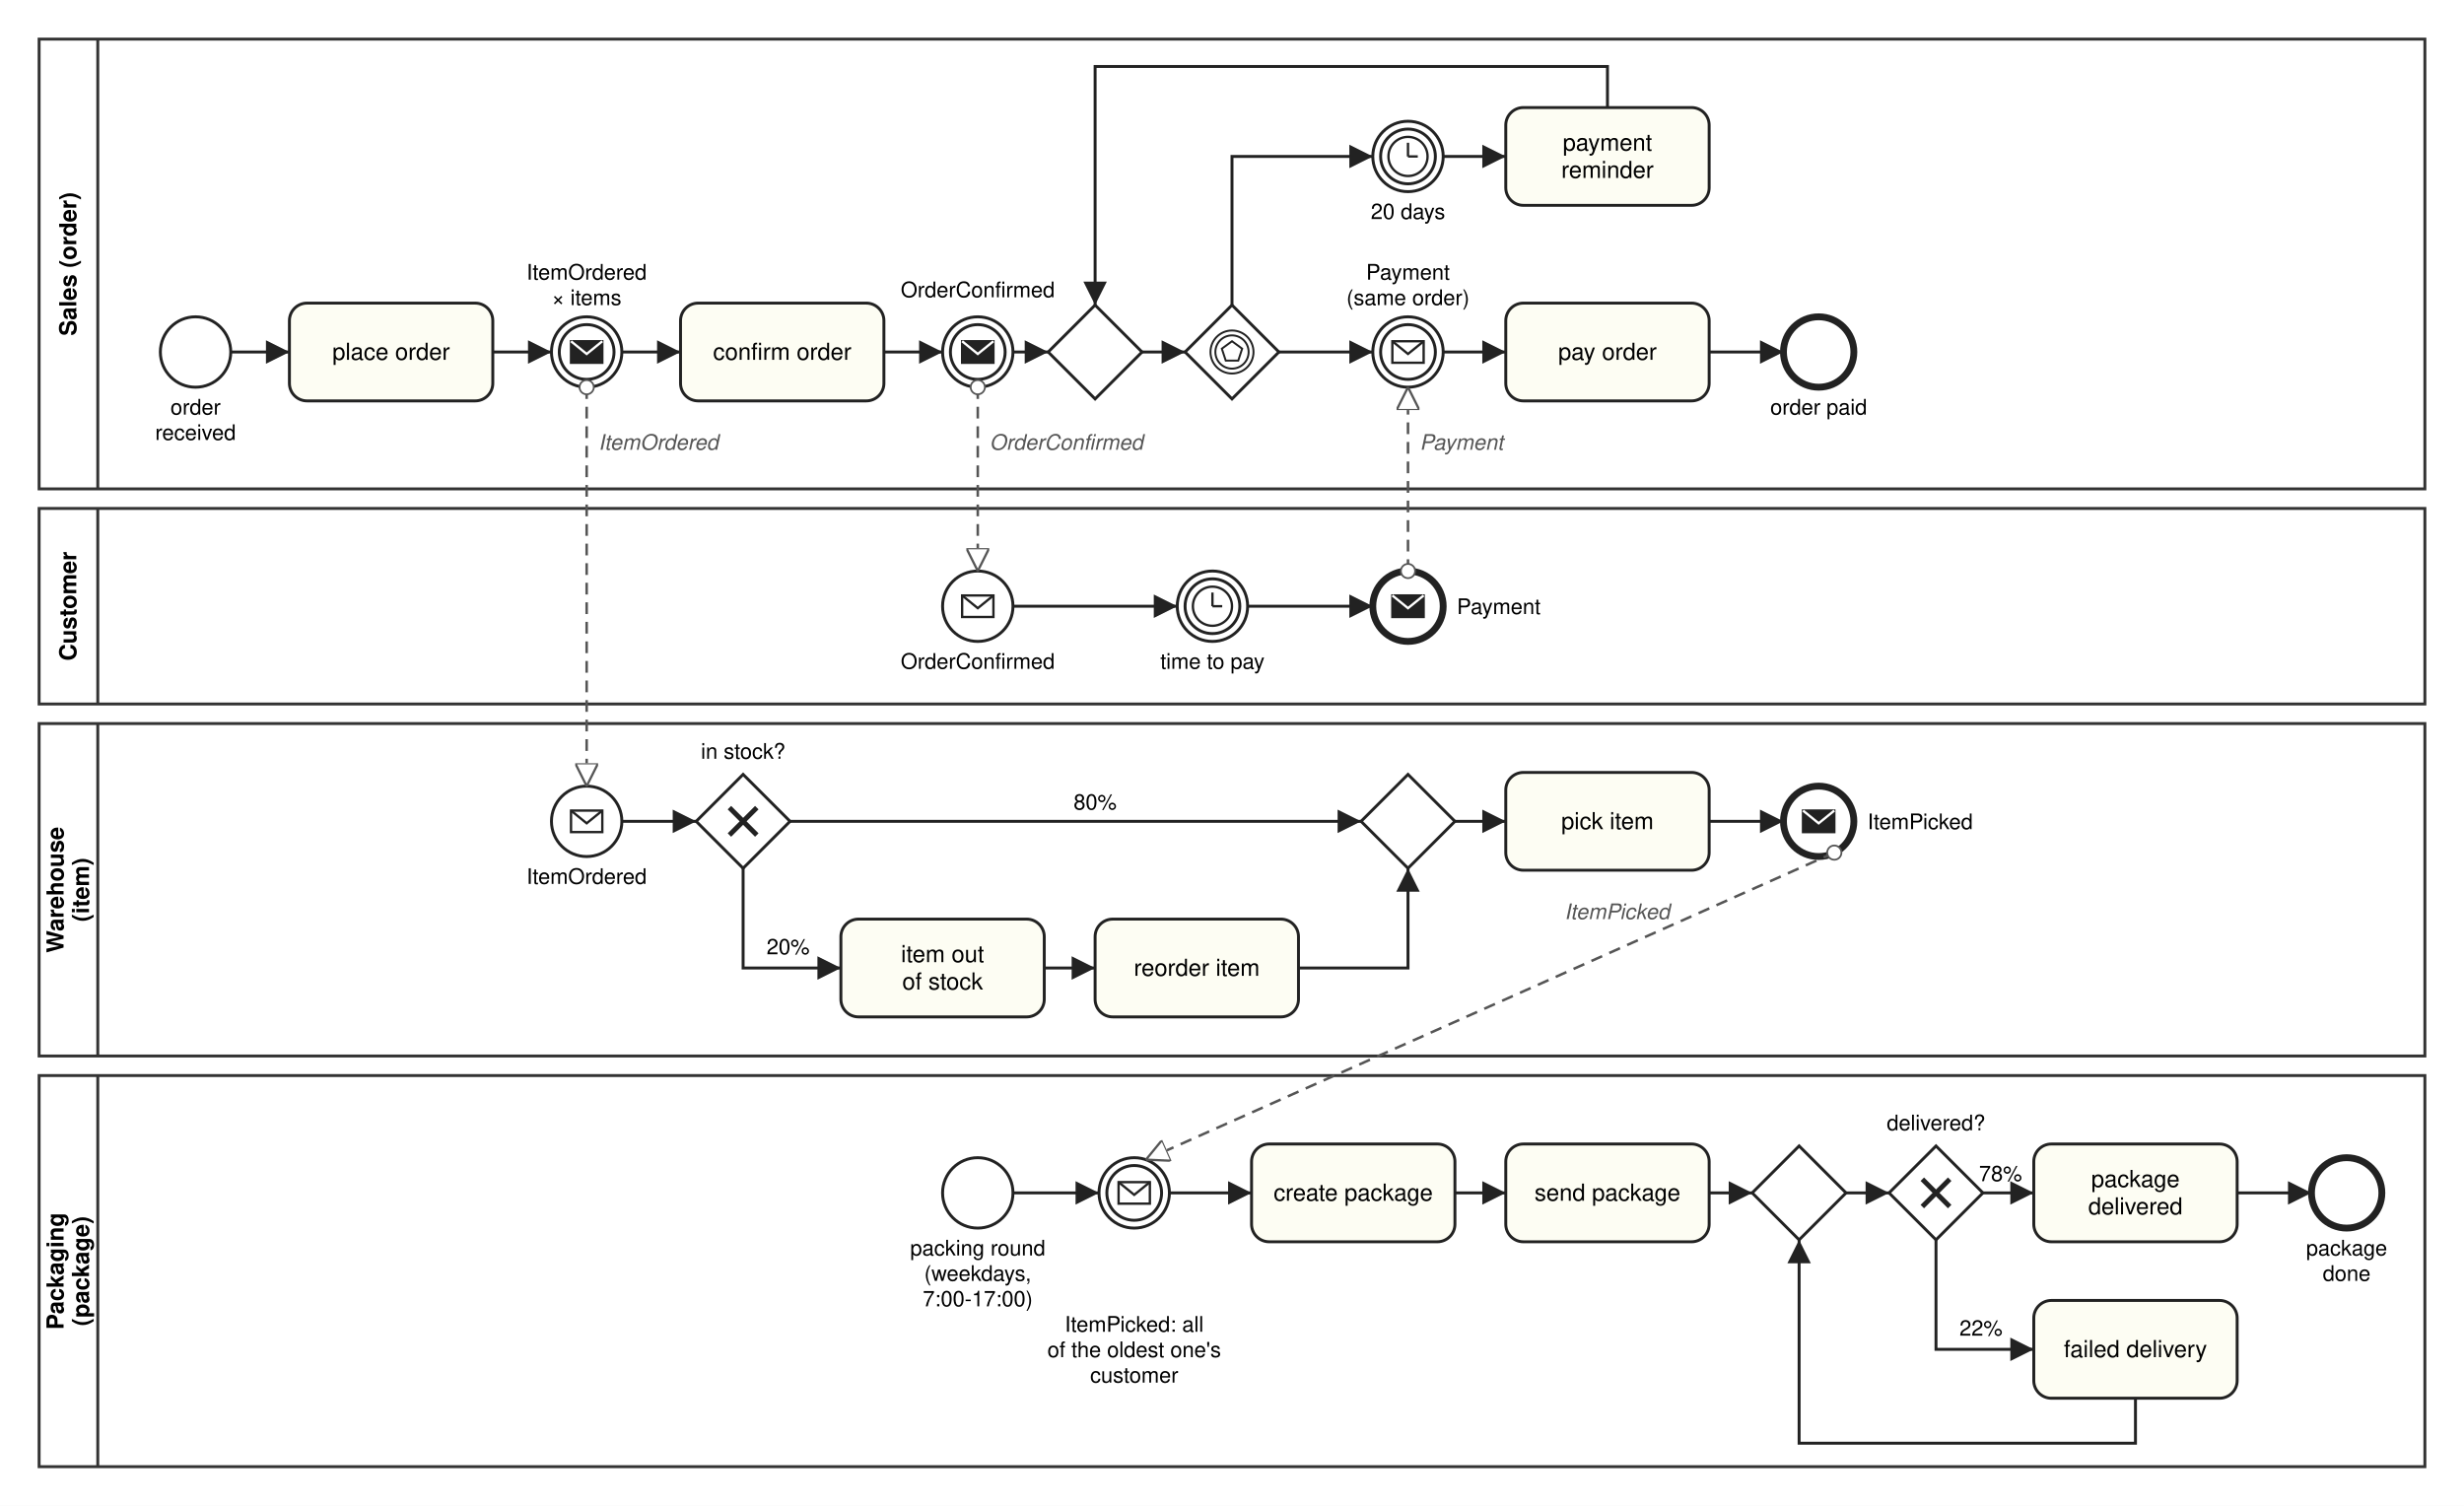
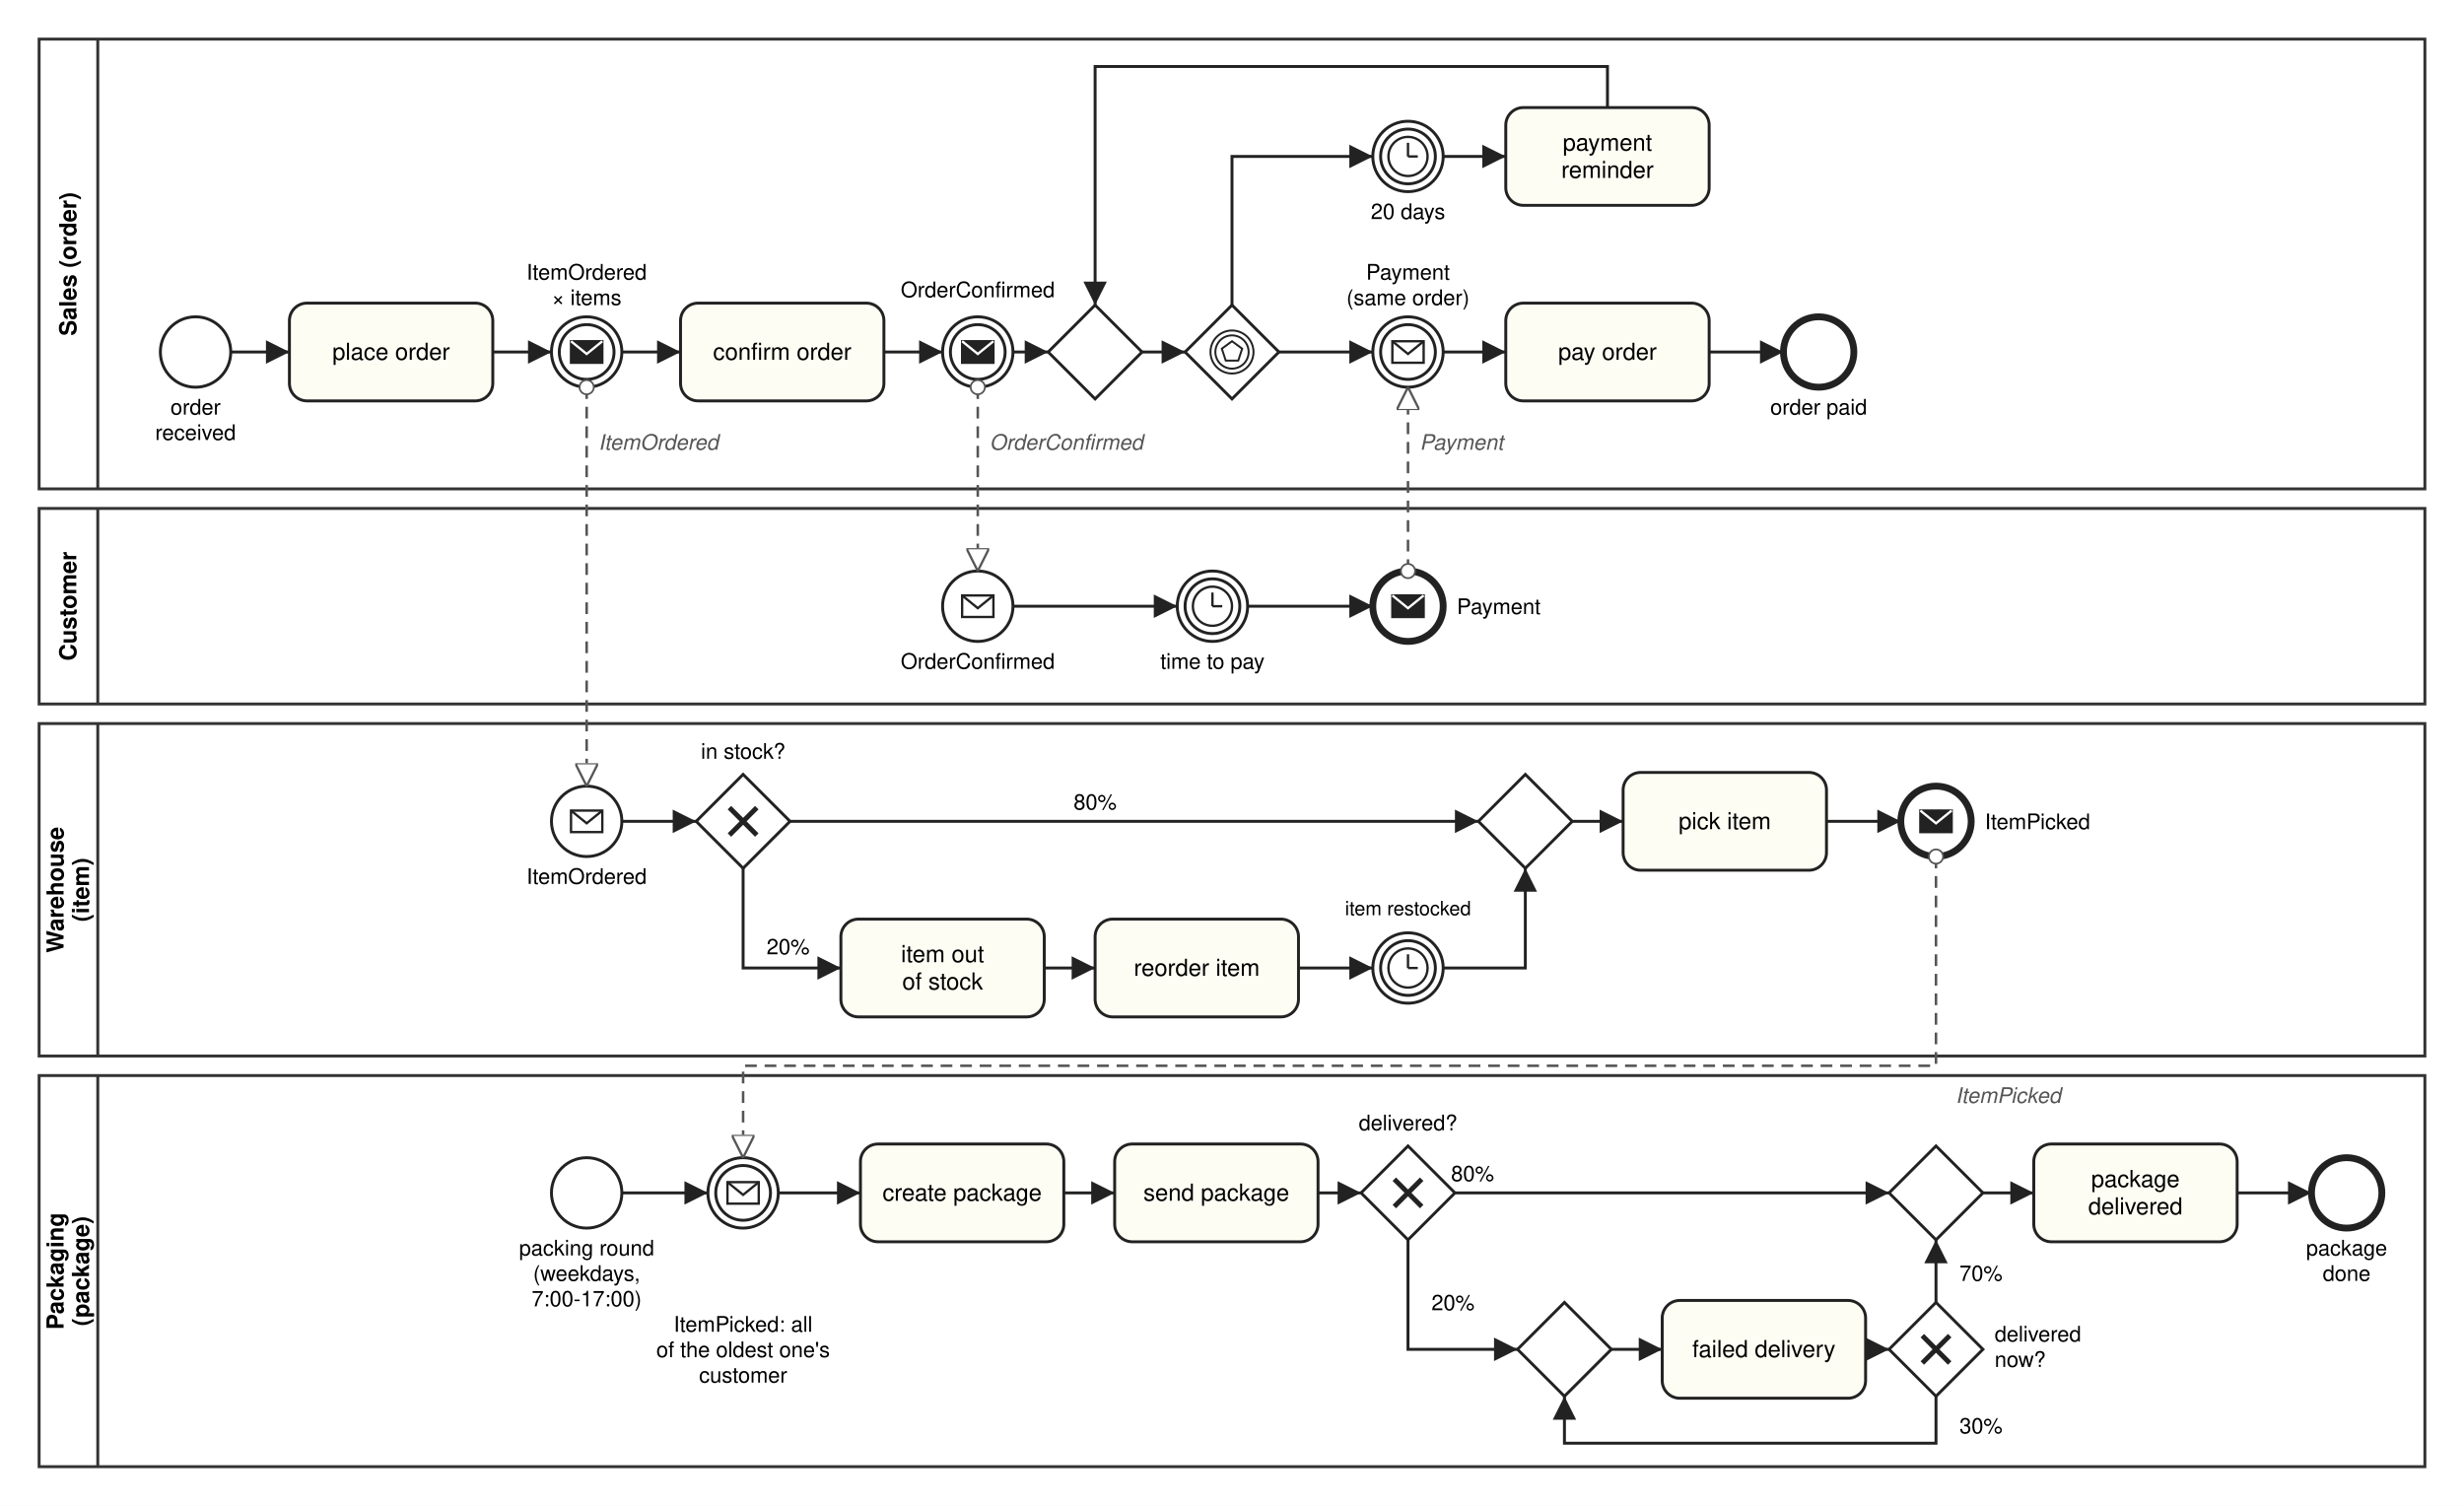
<svg xmlns="http://www.w3.org/2000/svg" width="1260" height="770" viewBox="0 0 1260 770" font-family="Helvetica, Arial, sans-serif">
  <defs>
    <marker id="seq" viewBox="0 0 10 10" refX="10" refY="5" markerWidth="8" markerHeight="8" orient="auto-start-reverse">
      <path d="M0,0 L10,5 L0,10 z" fill="#222" />
    </marker>
    <marker id="msgend" viewBox="0 0 10 10" refX="10" refY="5" markerWidth="9" markerHeight="9" orient="auto-start-reverse">
      <path d="M0,0 L10,5 L0,10 z" fill="#fff" stroke="#555" />
    </marker>
    <marker id="msgstart" viewBox="0 0 10 10" refX="5" refY="5" markerWidth="7" markerHeight="7">
      <circle cx="5" cy="5" r="4" fill="#fff" stroke="#555" />
    </marker>
  </defs>
  <rect width="1260" height="770" fill="#fff" />
  <rect x="20" y="20" width="1220" height="230" fill="#fff" stroke="#333" stroke-width="1.5" />
  <line x1="50" y1="20" x2="50" y2="250" stroke="#333" stroke-width="1.5" />
  <text x="39.0" y="135.0" font-size="12" font-weight="bold" text-anchor="middle" transform="rotate(-90 39.0 135.0)">Sales (order)</text>
  <rect x="20" y="260" width="1220" height="100" fill="#fff" stroke="#333" stroke-width="1.5" />
  <line x1="50" y1="260" x2="50" y2="360" stroke="#333" stroke-width="1.5" />
  <text x="39.0" y="310.0" font-size="12" font-weight="bold" text-anchor="middle" transform="rotate(-90 39.0 310.0)">Customer</text>
  <rect x="20" y="370" width="1220" height="170" fill="#fff" stroke="#333" stroke-width="1.5" />
  <line x1="50" y1="370" x2="50" y2="540" stroke="#333" stroke-width="1.5" />
  <text x="32.5" y="455.0" font-size="12" font-weight="bold" text-anchor="middle" transform="rotate(-90 32.5 455.0)">Warehouse</text>
  <text x="45.5" y="455.0" font-size="12" font-weight="bold" text-anchor="middle" transform="rotate(-90 45.5 455.0)">(item)</text>
  <rect x="20" y="550" width="1220" height="200" fill="#fff" stroke="#333" stroke-width="1.5" />
  <line x1="50" y1="550" x2="50" y2="750" stroke="#333" stroke-width="1.5" />
  <text x="32.5" y="650.0" font-size="12" font-weight="bold" text-anchor="middle" transform="rotate(-90 32.5 650.0)">Packaging</text>
  <text x="45.5" y="650.0" font-size="12" font-weight="bold" text-anchor="middle" transform="rotate(-90 45.5 650.0)">(package)</text>
  <circle cx="100" cy="180" r="18" fill="#fff" stroke="#222" stroke-width="1.5" />
  <text x="100" y="212" font-size="11" text-anchor="middle">order</text>
  <text x="100" y="225" font-size="11" text-anchor="middle">received</text>
  <polyline points="118,180 148,180" fill="none" stroke="#222" stroke-width="1.5" marker-end="url(#seq)" />
  <rect x="148" y="155" width="104" height="50" rx="9" fill="#fdfdf3" stroke="#222" stroke-width="1.5" />
  <text x="200.0" y="184" font-size="12" text-anchor="middle">place order</text>
  <polyline points="252,180 282,180" fill="none" stroke="#222" stroke-width="1.5" marker-end="url(#seq)" />
  <circle cx="300" cy="180" r="18" fill="#fff" stroke="#222" stroke-width="1.5" />
  <circle cx="300" cy="180" r="14" fill="#fff" stroke="#222" stroke-width="1.5" />
  <rect x="292" y="174.5" width="16" height="11" fill="#222" stroke="#222" stroke-width="1.2" />
  <polyline points="292,174.5 300,181 308,174.5" fill="none" stroke="#fff" stroke-width="1.2" />
  <text x="300" y="143" font-size="11" text-anchor="middle">ItemOrdered</text>
  <text x="300" y="156" font-size="11" text-anchor="middle">× items</text>
  <polyline points="318,180 348,180" fill="none" stroke="#222" stroke-width="1.5" marker-end="url(#seq)" />
  <rect x="348" y="155" width="104" height="50" rx="9" fill="#fdfdf3" stroke="#222" stroke-width="1.5" />
  <text x="400.0" y="184" font-size="12" text-anchor="middle">confirm order</text>
  <polyline points="452,180 482,180" fill="none" stroke="#222" stroke-width="1.5" marker-end="url(#seq)" />
  <circle cx="500" cy="180" r="18" fill="#fff" stroke="#222" stroke-width="1.5" />
  <circle cx="500" cy="180" r="14" fill="#fff" stroke="#222" stroke-width="1.5" />
  <rect x="492" y="174.5" width="16" height="11" fill="#222" stroke="#222" stroke-width="1.2" />
  <polyline points="492,174.5 500,181 508,174.5" fill="none" stroke="#fff" stroke-width="1.2" />
  <text x="500" y="152" font-size="11" text-anchor="middle">OrderConfirmed</text>
  <polyline points="518,180 536,180" fill="none" stroke="#222" stroke-width="1.5" marker-end="url(#seq)" />
  <polygon points="560,156 584,180 560,204 536,180" fill="#fff" stroke="#222" stroke-width="1.5" />
  <polyline points="584,180 606,180" fill="none" stroke="#222" stroke-width="1.5" marker-end="url(#seq)" />
  <polygon points="630,156 654,180 630,204 606,180" fill="#fff" stroke="#222" stroke-width="1.5" />
  <circle cx="630" cy="180" r="11" fill="none" stroke="#222" stroke-width="1" />
  <circle cx="630" cy="180" r="8.5" fill="none" stroke="#222" stroke-width="1" />
  <polygon points="630,174.5 635.2,178.3 633.2,184.4 626.8,184.4 624.8,178.3" fill="none" stroke="#222" stroke-width="1" />
  <polyline points="654,180 702,180" fill="none" stroke="#222" stroke-width="1.5" marker-end="url(#seq)" />
  <circle cx="720" cy="180" r="18" fill="#fff" stroke="#222" stroke-width="1.5" />
  <circle cx="720" cy="180" r="14" fill="#fff" stroke="#222" stroke-width="1.5" />
  <rect x="712" y="174.5" width="16" height="11" fill="#fff" stroke="#222" stroke-width="1.2" />
  <polyline points="712,174.5 720,181 728,174.5" fill="none" stroke="#222" stroke-width="1.2" />
  <text x="720" y="143" font-size="11" text-anchor="middle">Payment</text>
  <text x="720" y="156" font-size="11" text-anchor="middle">(same order)</text>
  <polyline points="738,180 770,180" fill="none" stroke="#222" stroke-width="1.5" marker-end="url(#seq)" />
  <rect x="770" y="155" width="104" height="50" rx="9" fill="#fdfdf3" stroke="#222" stroke-width="1.5" />
  <text x="822.0" y="184" font-size="12" text-anchor="middle">pay order</text>
  <polyline points="874,180 912,180" fill="none" stroke="#222" stroke-width="1.5" marker-end="url(#seq)" />
  <circle cx="930" cy="180" r="18" fill="#fff" stroke="#222" stroke-width="3.5" />
  <text x="930" y="212" font-size="11" text-anchor="middle">order paid</text>
  <polyline points="630,156 630,80 702,80" fill="none" stroke="#222" stroke-width="1.5" marker-end="url(#seq)" />
  <circle cx="720" cy="80" r="18" fill="#fff" stroke="#222" stroke-width="1.5" />
  <circle cx="720" cy="80" r="14" fill="#fff" stroke="#222" stroke-width="1.5" />
  <circle cx="720" cy="80" r="10" fill="#fff" stroke="#222" stroke-width="1.2" />
  <line x1="720" y1="80" x2="720" y2="73" stroke="#222" stroke-width="1.2" />
  <line x1="720" y1="80" x2="725" y2="80" stroke="#222" stroke-width="1.2" />
  <text x="720" y="112" font-size="11" text-anchor="middle">20 days</text>
  <polyline points="738,80 770,80" fill="none" stroke="#222" stroke-width="1.5" marker-end="url(#seq)" />
  <rect x="770" y="55" width="104" height="50" rx="9" fill="#fdfdf3" stroke="#222" stroke-width="1.5" />
  <text x="822.0" y="77" font-size="12" text-anchor="middle">payment</text>
  <text x="822.0" y="91" font-size="12" text-anchor="middle">reminder</text>
  <polyline points="822,55 822,34 560,34 560,156" fill="none" stroke="#222" stroke-width="1.5" marker-end="url(#seq)" />
  <circle cx="500" cy="310" r="18" fill="#fff" stroke="#222" stroke-width="1.5" />
  <rect x="492" y="304.5" width="16" height="11" fill="#fff" stroke="#222" stroke-width="1.2" />
  <polyline points="492,304.5 500,311 508,304.5" fill="none" stroke="#222" stroke-width="1.2" />
  <text x="500" y="342" font-size="11" text-anchor="middle">OrderConfirmed</text>
  <polyline points="518,310 602,310" fill="none" stroke="#222" stroke-width="1.5" marker-end="url(#seq)" />
  <circle cx="620" cy="310" r="18" fill="#fff" stroke="#222" stroke-width="1.5" />
  <circle cx="620" cy="310" r="14" fill="#fff" stroke="#222" stroke-width="1.5" />
  <circle cx="620" cy="310" r="10" fill="#fff" stroke="#222" stroke-width="1.2" />
  <line x1="620" y1="310" x2="620" y2="303" stroke="#222" stroke-width="1.2" />
  <line x1="620" y1="310" x2="625" y2="310" stroke="#222" stroke-width="1.2" />
  <text x="620" y="342" font-size="11" text-anchor="middle">time to pay</text>
  <polyline points="638,310 702,310" fill="none" stroke="#222" stroke-width="1.5" marker-end="url(#seq)" />
  <circle cx="720" cy="310" r="18" fill="#fff" stroke="#222" stroke-width="3.5" />
  <rect x="712" y="304.5" width="16" height="11" fill="#222" stroke="#222" stroke-width="1.2" />
  <polyline points="712,304.5 720,311 728,304.5" fill="none" stroke="#fff" stroke-width="1.2" />
  <text x="745" y="314" font-size="11" text-anchor="start">Payment</text>
  <circle cx="300" cy="420" r="18" fill="#fff" stroke="#222" stroke-width="1.5" />
  <rect x="292" y="414.5" width="16" height="11" fill="#fff" stroke="#222" stroke-width="1.2" />
  <polyline points="292,414.5 300,421 308,414.5" fill="none" stroke="#222" stroke-width="1.2" />
  <text x="300" y="452" font-size="11" text-anchor="middle">ItemOrdered</text>
  <polyline points="318,420 356,420" fill="none" stroke="#222" stroke-width="1.5" marker-end="url(#seq)" />
  <polygon points="380,396 404,420 380,444 356,420" fill="#fff" stroke="#222" stroke-width="1.5" />
  <line x1="373" y1="413" x2="387" y2="427" stroke="#222" stroke-width="2.5" />
  <line x1="373" y1="427" x2="387" y2="413" stroke="#222" stroke-width="2.5" />
  <text x="380" y="388" font-size="11" text-anchor="middle">in stock?</text>
  <text x="560" y="414" font-size="11" text-anchor="middle">80%</text>
-   <polyline points="404,420 696,420" fill="none" stroke="#222" stroke-width="1.5" marker-end="url(#seq)" />
+   <polyline points="404,420 756,420" fill="none" stroke="#222" stroke-width="1.5" marker-end="url(#seq)" />
  <polyline points="380,444 380,495 430,495" fill="none" stroke="#222" stroke-width="1.5" marker-end="url(#seq)" />
  <text x="392" y="488" font-size="11" text-anchor="start">20%</text>
  <rect x="430" y="470" width="104" height="50" rx="9" fill="#fdfdf3" stroke="#222" stroke-width="1.5" />
  <text x="482.0" y="492" font-size="12" text-anchor="middle">item out</text>
  <text x="482.0" y="506" font-size="12" text-anchor="middle">of stock</text>
  <polyline points="534,495 560,495" fill="none" stroke="#222" stroke-width="1.5" marker-end="url(#seq)" />
  <rect x="560" y="470" width="104" height="50" rx="9" fill="#fdfdf3" stroke="#222" stroke-width="1.5" />
  <text x="612.0" y="499" font-size="12" text-anchor="middle">reorder item</text>
-   <polyline points="664,495 720,495 720,444" fill="none" stroke="#222" stroke-width="1.5" marker-end="url(#seq)" />
-   <polygon points="720,396 744,420 720,444 696,420" fill="#fff" stroke="#222" stroke-width="1.5" />
-   <polyline points="744,420 770,420" fill="none" stroke="#222" stroke-width="1.5" marker-end="url(#seq)" />
-   <rect x="770" y="395" width="104" height="50" rx="9" fill="#fdfdf3" stroke="#222" stroke-width="1.5" />
-   <text x="822.0" y="424" font-size="12" text-anchor="middle">pick item</text>
-   <polyline points="874,420 912,420" fill="none" stroke="#222" stroke-width="1.5" marker-end="url(#seq)" />
-   <circle cx="930" cy="420" r="18" fill="#fff" stroke="#222" stroke-width="3.5" />
-   <rect x="922" y="414.5" width="16" height="11" fill="#222" stroke="#222" stroke-width="1.2" />
-   <polyline points="922,414.5 930,421 938,414.5" fill="none" stroke="#fff" stroke-width="1.2" />
-   <text x="955" y="424" font-size="11" text-anchor="start">ItemPicked</text>
-   <circle cx="500" cy="610" r="18" fill="#fff" stroke="#222" stroke-width="1.5" />
-   <text x="500" y="642" font-size="11" text-anchor="middle">packing round</text>
-   <text x="500" y="655" font-size="11" text-anchor="middle">(weekdays,</text>
-   <text x="500" y="668" font-size="11" text-anchor="middle">7:00-17:00)</text>
-   <polyline points="518,610 562,610" fill="none" stroke="#222" stroke-width="1.5" marker-end="url(#seq)" />
-   <circle cx="580" cy="610" r="18" fill="#fff" stroke="#222" stroke-width="1.5" />
-   <circle cx="580" cy="610" r="14" fill="#fff" stroke="#222" stroke-width="1.5" />
-   <rect x="572" y="604.5" width="16" height="11" fill="#fff" stroke="#222" stroke-width="1.2" />
-   <polyline points="572,604.5 580,611 588,604.5" fill="none" stroke="#222" stroke-width="1.2" />
-   <text x="580" y="681" font-size="11" text-anchor="middle">ItemPicked: all</text>
-   <text x="580" y="694" font-size="11" text-anchor="middle">of the oldest one's</text>
-   <text x="580" y="707" font-size="11" text-anchor="middle">customer</text>
-   <polyline points="598,610 640,610" fill="none" stroke="#222" stroke-width="1.5" marker-end="url(#seq)" />
-   <rect x="640" y="585" width="104" height="50" rx="9" fill="#fdfdf3" stroke="#222" stroke-width="1.5" />
-   <text x="692.0" y="614" font-size="12" text-anchor="middle">create package</text>
-   <polyline points="744,610 770,610" fill="none" stroke="#222" stroke-width="1.5" marker-end="url(#seq)" />
-   <rect x="770" y="585" width="104" height="50" rx="9" fill="#fdfdf3" stroke="#222" stroke-width="1.5" />
-   <text x="822.0" y="614" font-size="12" text-anchor="middle">send package</text>
-   <polyline points="874,610 896,610" fill="none" stroke="#222" stroke-width="1.5" marker-end="url(#seq)" />
-   <polygon points="920,586 944,610 920,634 896,610" fill="#fff" stroke="#222" stroke-width="1.5" />
-   <polyline points="944,610 966,610" fill="none" stroke="#222" stroke-width="1.5" marker-end="url(#seq)" />
+   <polyline points="664,495 702,495" fill="none" stroke="#222" stroke-width="1.5" marker-end="url(#seq)" />
+   <circle cx="720" cy="495" r="18" fill="#fff" stroke="#222" stroke-width="1.5" />
+   <circle cx="720" cy="495" r="14" fill="#fff" stroke="#222" stroke-width="1.5" />
+   <circle cx="720" cy="495" r="10" fill="#fff" stroke="#222" stroke-width="1.2" />
+   <line x1="720" y1="495" x2="720" y2="488" stroke="#222" stroke-width="1.2" />
+   <line x1="720" y1="495" x2="725" y2="495" stroke="#222" stroke-width="1.2" />
+   <text x="720" y="468" font-size="10" text-anchor="middle">item restocked</text>
+   <polyline points="738,495 780,495 780,444" fill="none" stroke="#222" stroke-width="1.5" marker-end="url(#seq)" />
+   <polygon points="780,396 804,420 780,444 756,420" fill="#fff" stroke="#222" stroke-width="1.5" />
+   <polyline points="804,420 830,420" fill="none" stroke="#222" stroke-width="1.5" marker-end="url(#seq)" />
+   <rect x="830" y="395" width="104" height="50" rx="9" fill="#fdfdf3" stroke="#222" stroke-width="1.5" />
+   <text x="882.0" y="424" font-size="12" text-anchor="middle">pick item</text>
+   <polyline points="934,420 972,420" fill="none" stroke="#222" stroke-width="1.5" marker-end="url(#seq)" />
+   <circle cx="990" cy="420" r="18" fill="#fff" stroke="#222" stroke-width="3.5" />
+   <rect x="982" y="414.5" width="16" height="11" fill="#222" stroke="#222" stroke-width="1.2" />
+   <polyline points="982,414.5 990,421 998,414.5" fill="none" stroke="#fff" stroke-width="1.2" />
+   <text x="1015" y="424" font-size="11" text-anchor="start">ItemPicked</text>
+   <circle cx="300" cy="610" r="18" fill="#fff" stroke="#222" stroke-width="1.5" />
+   <text x="300" y="642" font-size="11" text-anchor="middle">packing round</text>
+   <text x="300" y="655" font-size="11" text-anchor="middle">(weekdays,</text>
+   <text x="300" y="668" font-size="11" text-anchor="middle">7:00-17:00)</text>
+   <polyline points="318,610 362,610" fill="none" stroke="#222" stroke-width="1.5" marker-end="url(#seq)" />
+   <circle cx="380" cy="610" r="18" fill="#fff" stroke="#222" stroke-width="1.5" />
+   <circle cx="380" cy="610" r="14" fill="#fff" stroke="#222" stroke-width="1.5" />
+   <rect x="372" y="604.5" width="16" height="11" fill="#fff" stroke="#222" stroke-width="1.2" />
+   <polyline points="372,604.5 380,611 388,604.5" fill="none" stroke="#222" stroke-width="1.2" />
+   <text x="380" y="681" font-size="11" text-anchor="middle">ItemPicked: all</text>
+   <text x="380" y="694" font-size="11" text-anchor="middle">of the oldest one's</text>
+   <text x="380" y="707" font-size="11" text-anchor="middle">customer</text>
+   <polyline points="398,610 440,610" fill="none" stroke="#222" stroke-width="1.5" marker-end="url(#seq)" />
+   <rect x="440" y="585" width="104" height="50" rx="9" fill="#fdfdf3" stroke="#222" stroke-width="1.5" />
+   <text x="492.0" y="614" font-size="12" text-anchor="middle">create package</text>
+   <polyline points="544,610 570,610" fill="none" stroke="#222" stroke-width="1.5" marker-end="url(#seq)" />
+   <rect x="570" y="585" width="104" height="50" rx="9" fill="#fdfdf3" stroke="#222" stroke-width="1.5" />
+   <text x="622.0" y="614" font-size="12" text-anchor="middle">send package</text>
+   <polyline points="674,610 696,610" fill="none" stroke="#222" stroke-width="1.5" marker-end="url(#seq)" />
+   <polygon points="720,586 744,610 720,634 696,610" fill="#fff" stroke="#222" stroke-width="1.5" />
+   <line x1="713" y1="603" x2="727" y2="617" stroke="#222" stroke-width="2.5" />
+   <line x1="713" y1="617" x2="727" y2="603" stroke="#222" stroke-width="2.5" />
+   <text x="720" y="578" font-size="11" text-anchor="middle">delivered?</text>
+   <text x="742" y="604" font-size="11" text-anchor="start">80%</text>
+   <polyline points="744,610 966,610" fill="none" stroke="#222" stroke-width="1.5" marker-end="url(#seq)" />
  <polygon points="990,586 1014,610 990,634 966,610" fill="#fff" stroke="#222" stroke-width="1.5" />
-   <line x1="983" y1="603" x2="997" y2="617" stroke="#222" stroke-width="2.5" />
-   <line x1="983" y1="617" x2="997" y2="603" stroke="#222" stroke-width="2.5" />
-   <text x="990" y="578" font-size="11" text-anchor="middle">delivered?</text>
-   <text x="1012" y="604" font-size="11" text-anchor="start">78%</text>
  <polyline points="1014,610 1040,610" fill="none" stroke="#222" stroke-width="1.5" marker-end="url(#seq)" />
  <rect x="1040" y="585" width="104" height="50" rx="9" fill="#fdfdf3" stroke="#222" stroke-width="1.5" />
  <text x="1092.0" y="607" font-size="12" text-anchor="middle">package</text>
  <text x="1092.0" y="621" font-size="12" text-anchor="middle">delivered</text>
  <polyline points="1144,610 1182,610" fill="none" stroke="#222" stroke-width="1.5" marker-end="url(#seq)" />
  <circle cx="1200" cy="610" r="18" fill="#fff" stroke="#222" stroke-width="3.5" />
  <text x="1200" y="642" font-size="11" text-anchor="middle">package</text>
  <text x="1200" y="655" font-size="11" text-anchor="middle">done</text>
-   <polyline points="990,634 990,690 1040,690" fill="none" stroke="#222" stroke-width="1.5" marker-end="url(#seq)" />
-   <text x="1002" y="683" font-size="11" text-anchor="start">22%</text>
-   <rect x="1040" y="665" width="104" height="50" rx="9" fill="#fdfdf3" stroke="#222" stroke-width="1.5" />
-   <text x="1092.0" y="694" font-size="12" text-anchor="middle">failed delivery</text>
-   <polyline points="1092,715 1092,738 920,738 920,634" fill="none" stroke="#222" stroke-width="1.5" marker-end="url(#seq)" />
+   <polyline points="720,634 720,690 776,690" fill="none" stroke="#222" stroke-width="1.5" marker-end="url(#seq)" />
+   <text x="732" y="670" font-size="11" text-anchor="start">20%</text>
+   <polygon points="800,666 824,690 800,714 776,690" fill="#fff" stroke="#222" stroke-width="1.5" />
+   <polyline points="824,690 850,690" fill="none" stroke="#222" stroke-width="1.5" marker-end="url(#seq)" />
+   <rect x="850" y="665" width="104" height="50" rx="9" fill="#fdfdf3" stroke="#222" stroke-width="1.5" />
+   <text x="902.0" y="694" font-size="12" text-anchor="middle">failed delivery</text>
+   <polyline points="954,690 966,690" fill="none" stroke="#222" stroke-width="1.5" marker-end="url(#seq)" />
+   <polygon points="990,666 1014,690 990,714 966,690" fill="#fff" stroke="#222" stroke-width="1.5" />
+   <line x1="983" y1="683" x2="997" y2="697" stroke="#222" stroke-width="2.5" />
+   <line x1="983" y1="697" x2="997" y2="683" stroke="#222" stroke-width="2.5" />
+   <text x="1020" y="686" font-size="11" text-anchor="start">delivered</text>
+   <text x="1020" y="699" font-size="11" text-anchor="start">now?</text>
+   <polyline points="990,666 990,634" fill="none" stroke="#222" stroke-width="1.5" marker-end="url(#seq)" />
+   <text x="1002" y="655" font-size="11" text-anchor="start">70%</text>
+   <polyline points="990,714 990,738 800,738 800,714" fill="none" stroke="#222" stroke-width="1.5" marker-end="url(#seq)" />
+   <text x="1002" y="733" font-size="11" text-anchor="start">30%</text>
  <line x1="300" y1="198" x2="300" y2="402" stroke="#555" stroke-width="1.3" stroke-dasharray="6,4" marker-start="url(#msgstart)" marker-end="url(#msgend)" />
  <text x="306" y="230" font-size="11" font-style="italic" fill="#555">ItemOrdered</text>
  <line x1="500" y1="198" x2="500" y2="292" stroke="#555" stroke-width="1.3" stroke-dasharray="6,4" marker-start="url(#msgstart)" marker-end="url(#msgend)" />
  <text x="506" y="230" font-size="11" font-style="italic" fill="#555">OrderConfirmed</text>
  <line x1="720" y1="292" x2="720" y2="198" stroke="#555" stroke-width="1.3" stroke-dasharray="6,4" marker-start="url(#msgstart)" marker-end="url(#msgend)" />
  <text x="726" y="230" font-size="11" font-style="italic" fill="#555">Payment</text>
-   <text x="800" y="470" font-size="11" font-style="italic" fill="#555">ItemPicked</text>
-   <line x1="938" y1="436" x2="586" y2="593" stroke="#555" stroke-width="1.3" stroke-dasharray="6,4" marker-start="url(#msgstart)" marker-end="url(#msgend)" />
+   <text x="1000" y="564" font-size="11" font-style="italic" fill="#555">ItemPicked</text>
+   <polyline points="990,438 990,545 380,545 380,592" fill="none" stroke="#555" stroke-width="1.3" stroke-dasharray="6,4" marker-start="url(#msgstart)" marker-end="url(#msgend)" />
</svg>
